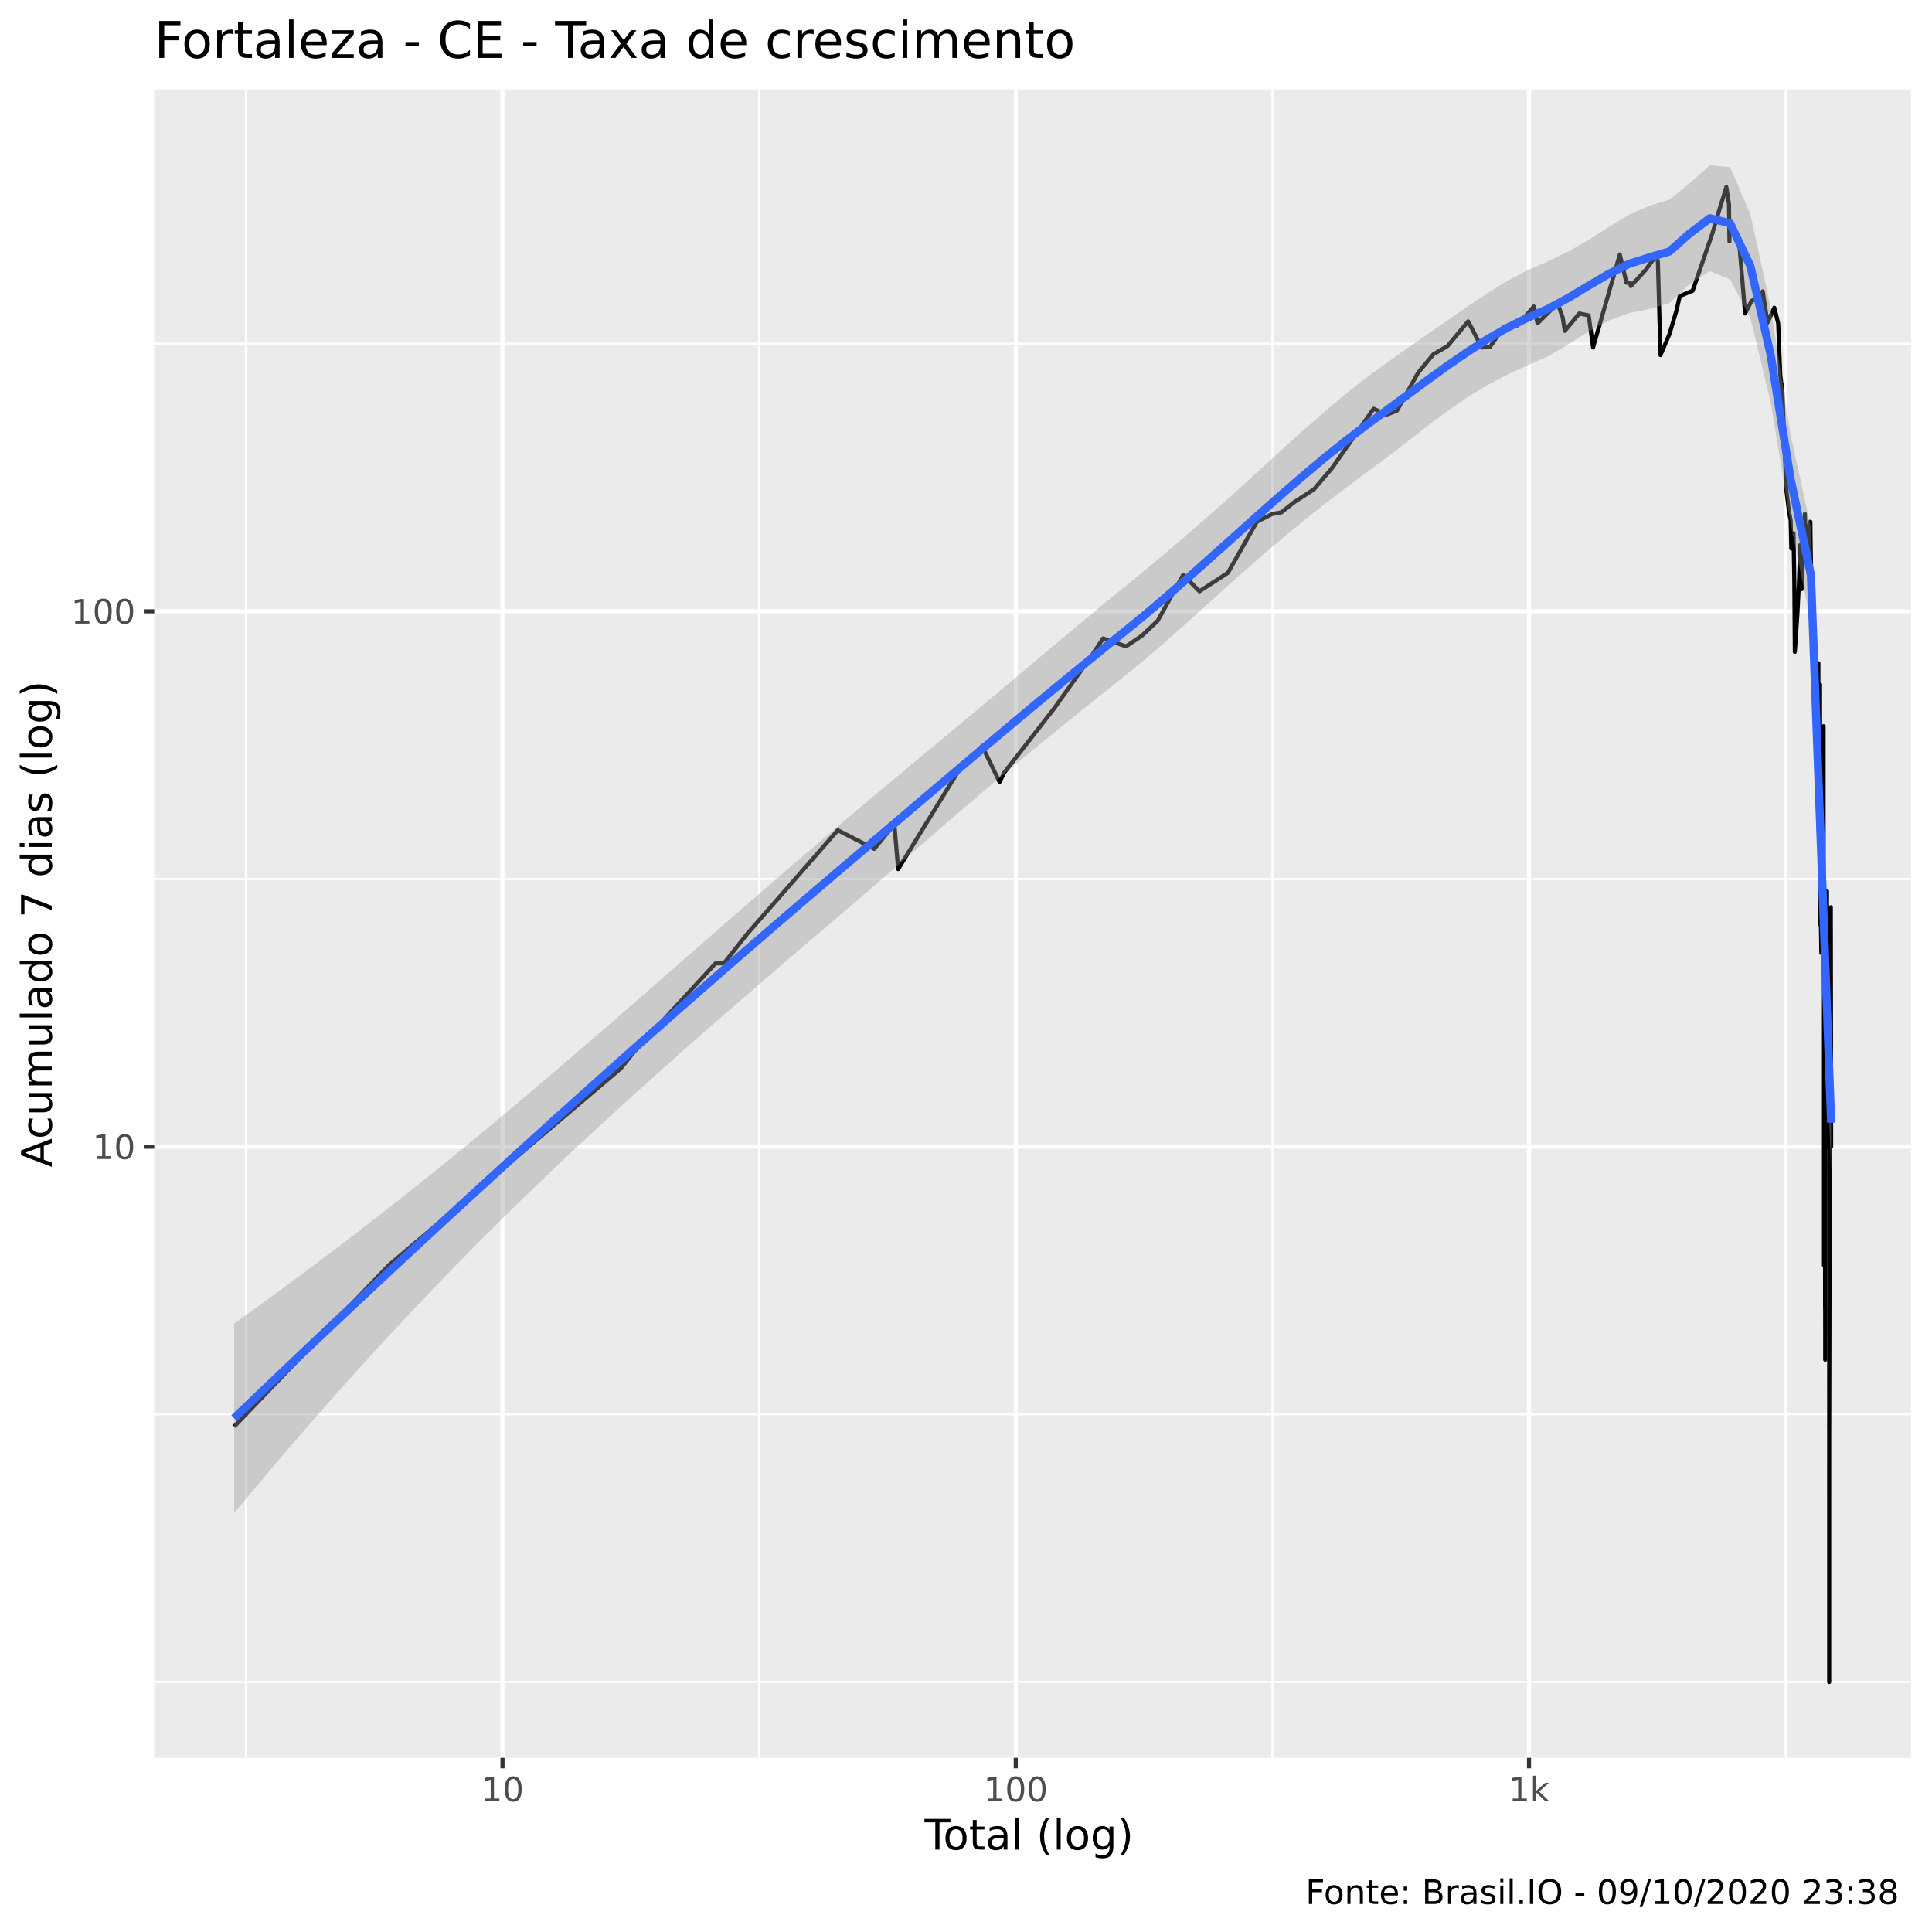
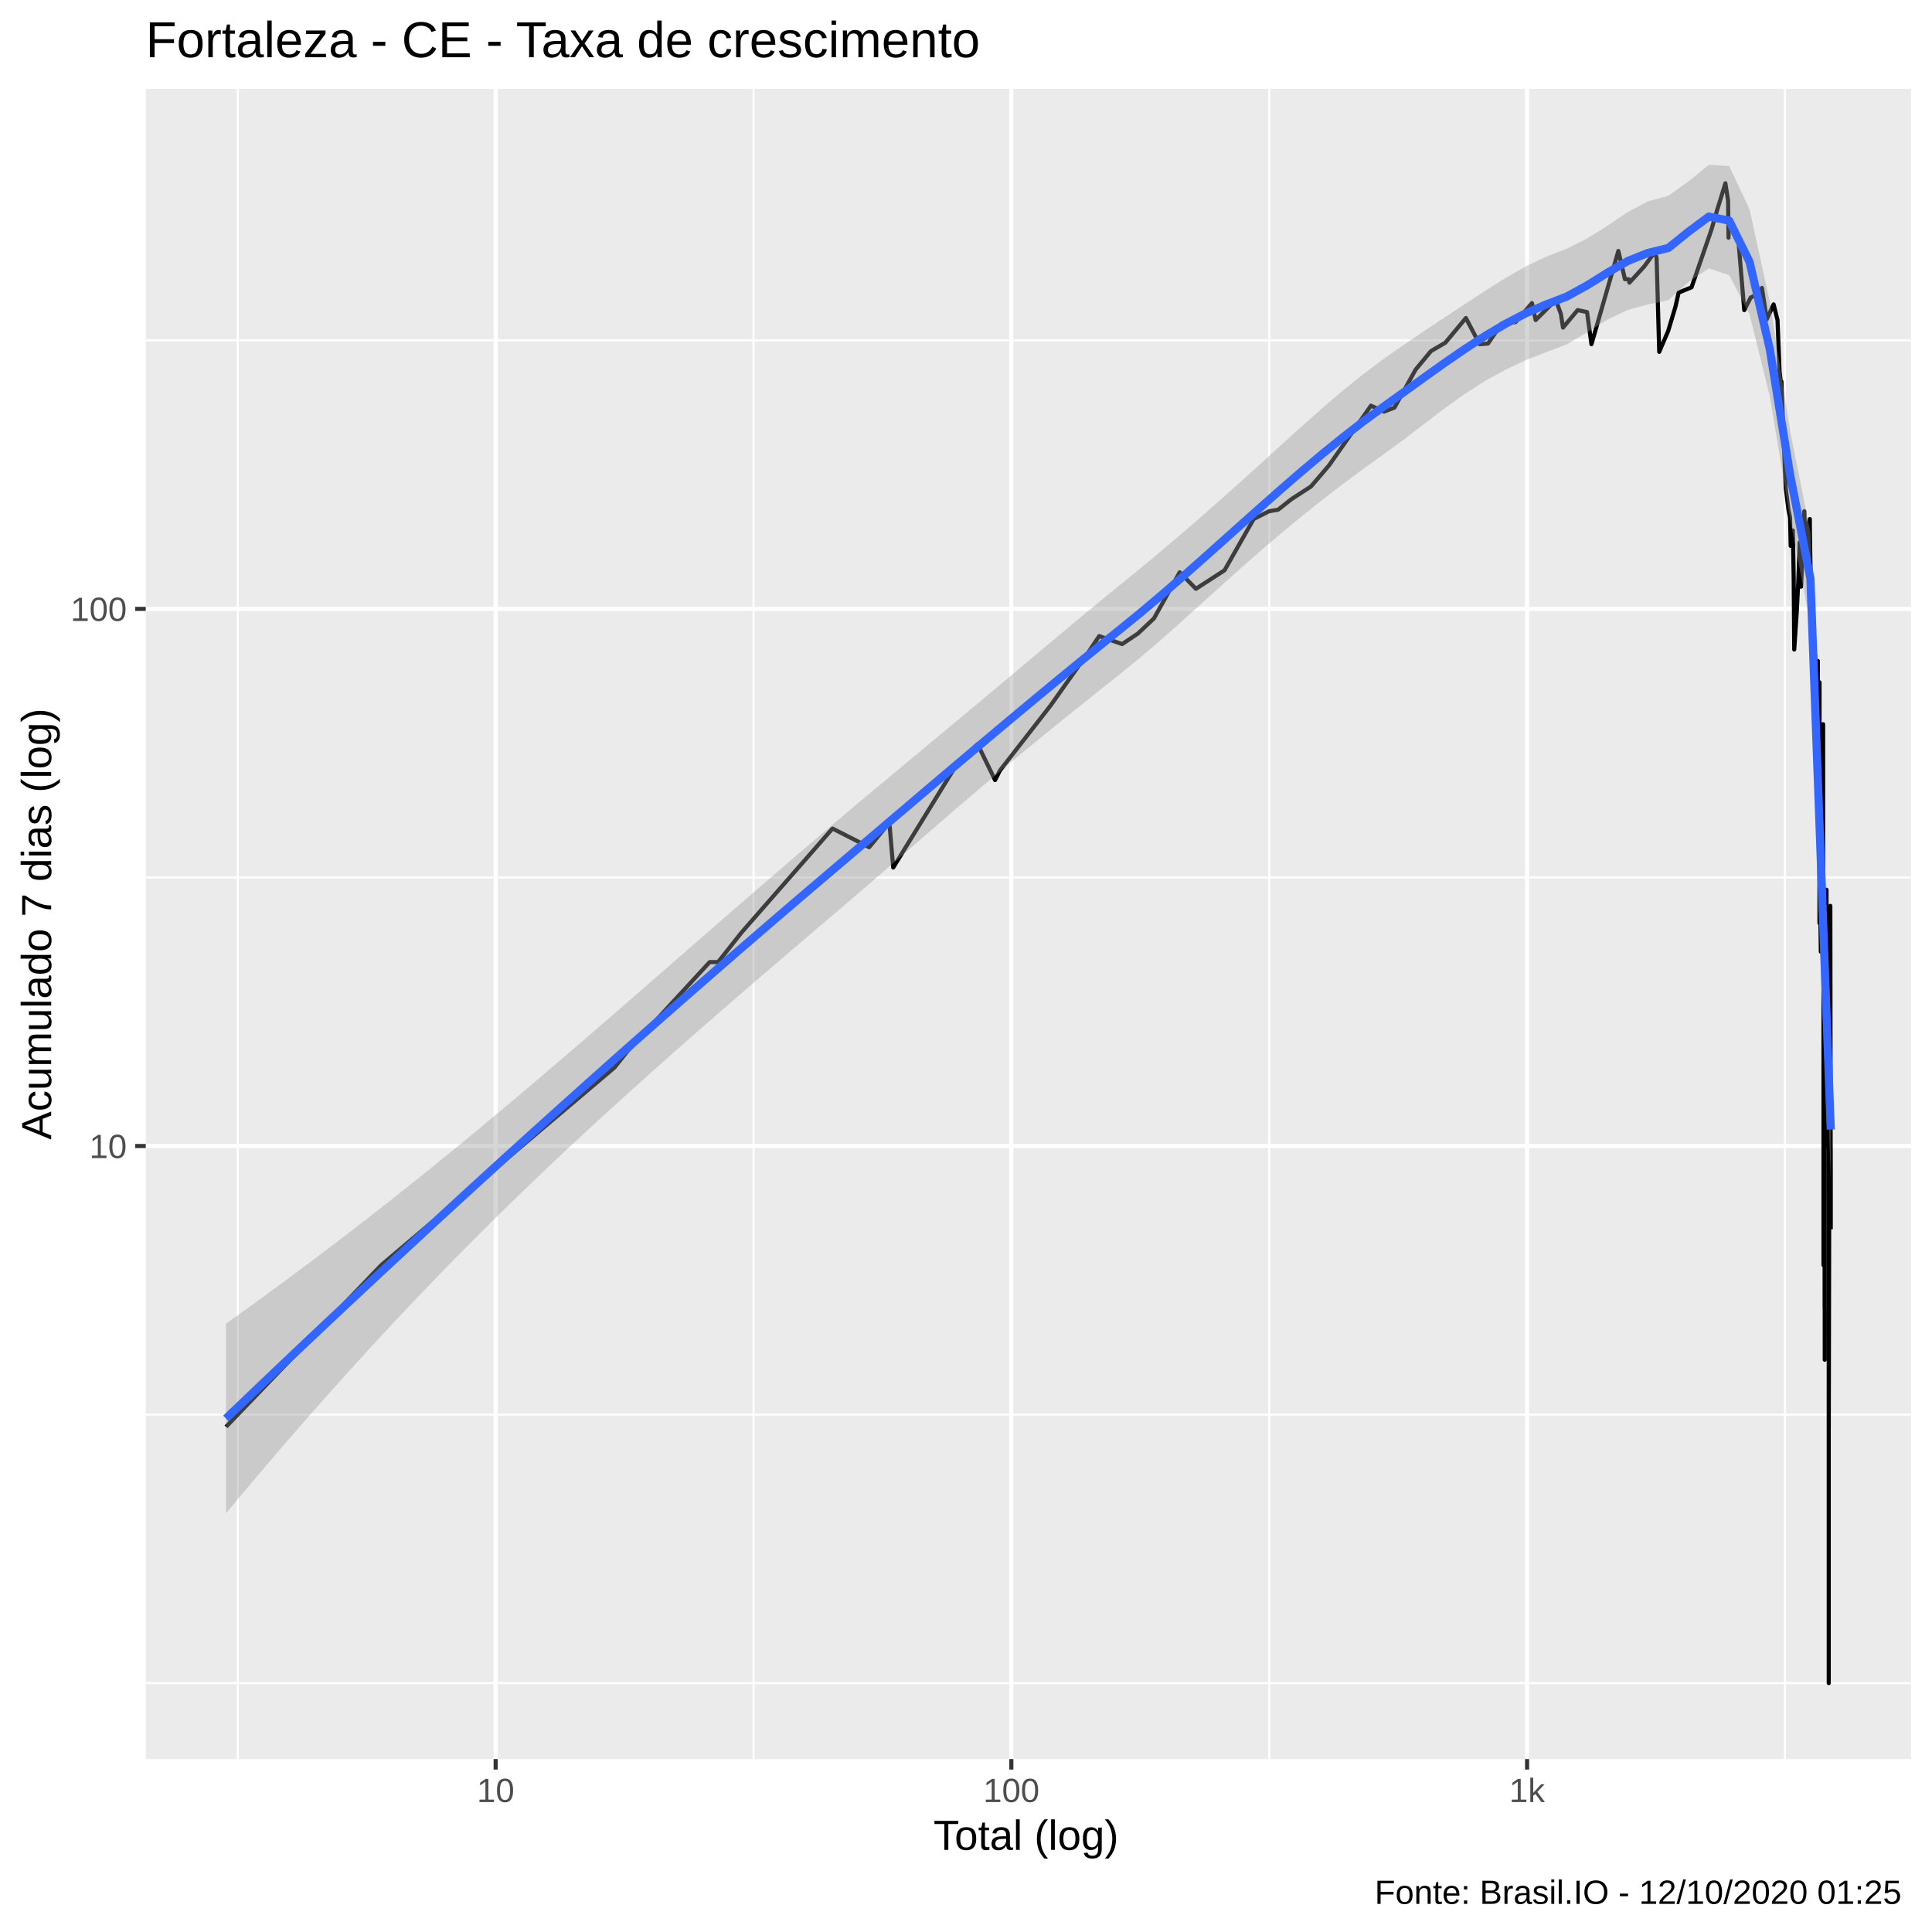
<svg xmlns="http://www.w3.org/2000/svg" viewBox="0 0 504.00 504.00">
  <defs>
    <style type="text/css">
    line, polyline, polygon, path, rect, circle {
      fill: none;
      stroke: #000000;
      stroke-linecap: round;
      stroke-linejoin: round;
      stroke-miterlimit: 10.00;
    }
  </style>
  </defs>
  <rect width="100%" height="100%" style="stroke: none; fill: #FFFFFF;" />
-   <rect x="0" y="0.00" width="504.00" height="504.00" style="stroke-width: 1.07; stroke: #FFFFFF; fill: #FFFFFF;" />
+   <rect x="-0" y="0.00" width="504.00" height="504.00" style="stroke-width: 1.07; stroke: #FFFFFF; fill: #FFFFFF;" />
  <defs>
-     <clipPath id="cpNDAuMjV8NDk4LjUyfDQ1OC41N3wyMy4zMw==">
-       <rect x="40.25" y="23.33" width="458.27" height="435.24" />
+     <clipPath id="cpMzguMDJ8NDk4LjUyfDQ1OC44OHwyMy4xOQ==">
+       <rect x="38.02" y="23.19" width="460.50" height="435.69" />
    </clipPath>
  </defs>
-   <rect x="40.25" y="23.33" width="458.27" height="435.24" style="stroke-width: 1.07; stroke: none; fill: #EBEBEB;" clip-path="url(#cpNDAuMjV8NDk4LjUyfDQ1OC41N3wyMy4zMw==)" />
-   <polyline points="40.25,438.79 498.52,438.79 " style="stroke-width: 0.53; stroke: #FFFFFF; stroke-linecap: butt;" clip-path="url(#cpNDAuMjV8NDk4LjUyfDQ1OC41N3wyMy4zMw==)" />
-   <polyline points="40.25,368.96 498.52,368.96 " style="stroke-width: 0.53; stroke: #FFFFFF; stroke-linecap: butt;" clip-path="url(#cpNDAuMjV8NDk4LjUyfDQ1OC41N3wyMy4zMw==)" />
-   <polyline points="40.25,229.30 498.52,229.30 " style="stroke-width: 0.53; stroke: #FFFFFF; stroke-linecap: butt;" clip-path="url(#cpNDAuMjV8NDk4LjUyfDQ1OC41N3wyMy4zMw==)" />
-   <polyline points="40.25,89.64 498.52,89.64 " style="stroke-width: 0.53; stroke: #FFFFFF; stroke-linecap: butt;" clip-path="url(#cpNDAuMjV8NDk4LjUyfDQ1OC41N3wyMy4zMw==)" />
-   <polyline points="64.15,458.57 64.15,23.33 " style="stroke-width: 0.53; stroke: #FFFFFF; stroke-linecap: butt;" clip-path="url(#cpNDAuMjV8NDk4LjUyfDQ1OC41N3wyMy4zMw==)" />
-   <polyline points="198.04,458.57 198.04,23.33 " style="stroke-width: 0.53; stroke: #FFFFFF; stroke-linecap: butt;" clip-path="url(#cpNDAuMjV8NDk4LjUyfDQ1OC41N3wyMy4zMw==)" />
-   <polyline points="331.92,458.57 331.92,23.33 " style="stroke-width: 0.53; stroke: #FFFFFF; stroke-linecap: butt;" clip-path="url(#cpNDAuMjV8NDk4LjUyfDQ1OC41N3wyMy4zMw==)" />
-   <polyline points="465.81,458.57 465.81,23.33 " style="stroke-width: 0.53; stroke: #FFFFFF; stroke-linecap: butt;" clip-path="url(#cpNDAuMjV8NDk4LjUyfDQ1OC41N3wyMy4zMw==)" />
-   <polyline points="40.25,299.13 498.52,299.13 " style="stroke-width: 1.07; stroke: #FFFFFF; stroke-linecap: butt;" clip-path="url(#cpNDAuMjV8NDk4LjUyfDQ1OC41N3wyMy4zMw==)" />
-   <polyline points="40.25,159.47 498.52,159.47 " style="stroke-width: 1.07; stroke: #FFFFFF; stroke-linecap: butt;" clip-path="url(#cpNDAuMjV8NDk4LjUyfDQ1OC41N3wyMy4zMw==)" />
-   <polyline points="131.09,458.57 131.09,23.33 " style="stroke-width: 1.07; stroke: #FFFFFF; stroke-linecap: butt;" clip-path="url(#cpNDAuMjV8NDk4LjUyfDQ1OC41N3wyMy4zMw==)" />
-   <polyline points="264.98,458.57 264.98,23.33 " style="stroke-width: 1.07; stroke: #FFFFFF; stroke-linecap: butt;" clip-path="url(#cpNDAuMjV8NDk4LjUyfDQ1OC41N3wyMy4zMw==)" />
-   <polyline points="398.87,458.57 398.87,23.33 " style="stroke-width: 1.07; stroke: #FFFFFF; stroke-linecap: butt;" clip-path="url(#cpNDAuMjV8NDk4LjUyfDQ1OC41N3wyMy4zMw==)" />
-   <polyline points="61.08,372.15 61.08,372.15 77.81,354.71 90.79,341.17 90.79,341.17 101.39,330.11 101.39,330.11 161.95,278.72 165.27,274.54 186.65,251.31 188.85,251.31 194.97,243.56 218.55,216.58 218.55,216.58 228.06,221.44 233.31,215.05 234.30,226.72 250.53,200.31 256.21,194.64 260.76,203.99 262.00,201.51 275.09,184.68 284.96,170.77 287.78,166.54 293.74,168.62 297.85,165.86 301.99,161.95 308.67,149.95 312.90,154.25 320.32,149.43 327.88,136.11 331.88,134.08 334.23,133.68 337.66,130.97 342.76,127.65 347.45,122.16 358.33,106.63 361.73,108.17 364.42,107.14 369.94,97.24 373.91,92.44 377.63,90.27 382.99,83.84 386.54,90.66 388.73,90.46 392.29,85.25 395.89,84.89 400.13,79.96 401.09,84.36 406.33,79.14 407.65,82.80 408.20,86.33 411.98,81.78 414.44,82.29 415.58,90.66 422.56,66.39 424.28,73.75 425.24,73.75 425.43,74.64 429.28,70.44 432.04,66.65 432.49,68.25 433.17,92.64 435.48,87.24 437.37,80.94 438.20,77.24 441.56,75.85 446.71,60.89 448.15,55.97 450.35,48.81 451.04,53.27 451.16,62.96 451.19,59.48 453.73,63.70 455.25,81.78 456.92,78.50 458.94,77.55 459.73,76.15 459.73,77.08 459.85,76.00 461.08,84.19 462.86,80.28 463.88,84.36 464.41,97.68 464.82,101.29 464.84,102.46 464.90,100.36 465.33,111.38 466.03,128.01 466.72,133.68 467.13,135.69 467.30,143.10 467.30,141.27 467.31,141.27 467.87,139.07 468.08,151.53 468.22,170.05 468.89,160.08 469.27,152.60 469.60,143.56 469.63,142.18 469.80,153.14 469.99,153.69 470.84,134.08 471.13,143.10 471.68,147.91 471.68,146.92 471.70,137.78 472.27,136.11 472.31,139.94 472.59,156.51 472.91,154.81 473.06,170.77 473.06,170.05 473.07,169.33 473.56,173.77 473.62,186.54 473.64,171.51 474.04,181.11 474.30,175.33 474.34,173.01 474.36,173.01 474.39,199.14 474.77,180.25 474.77,206.57 474.77,241.18 474.79,178.56 474.79,230.51 474.80,234.55 474.88,230.51 475.13,248.61 475.29,228.58 475.37,218.16 475.46,210.66 475.51,207.90 475.60,206.57 475.63,228.58 475.72,189.45 475.72,236.68 475.82,257.09 475.82,330.11 475.83,232.50 475.85,243.56 475.85,270.62 475.85,278.72 475.97,270.62 476.02,288.07 476.03,288.07 476.08,266.95 476.08,266.95 476.11,341.17 476.13,263.48 476.13,299.13 476.13,320.76 476.14,354.71 476.16,341.17 " style="stroke-width: 1.07; stroke-linecap: butt;" clip-path="url(#cpNDAuMjV8NDk4LjUyfDQ1OC41N3wyMy4zMw==)" />
-   <polyline points="476.19,251.31 476.28,299.13 476.28,299.13 476.37,270.62 476.57,232.50 476.59,236.68 476.60,232.50 476.60,234.55 476.60,254.13 476.65,263.48 476.66,243.56 476.77,283.22 476.77,288.07 476.78,288.07 476.78,288.07 476.95,248.61 477.04,263.48 477.06,241.18 477.06,238.89 477.09,257.09 477.15,243.56 477.15,283.22 477.16,243.56 477.16,312.66 477.18,312.66 477.18,438.79 477.18,396.75 477.19,305.52 477.19,320.76 477.19,372.15 477.36,288.07 477.53,246.03 477.54,248.61 477.57,243.56 477.57,278.72 477.59,241.18 477.60,236.68 477.60,236.68 477.69,299.13 477.69,293.35 " style="stroke-width: 1.07; stroke-linecap: butt;" clip-path="url(#cpNDAuMjV8NDk4LjUyfDQ1OC41N3wyMy4zMw==)" />
-   <polygon points="61.08,345.26 66.36,341.48 71.63,337.65 76.91,333.77 82.18,329.84 87.45,325.87 92.73,321.84 98.00,317.76 103.27,313.64 108.55,309.46 113.82,305.23 119.09,300.95 124.37,296.62 129.64,292.24 134.91,287.83 140.19,283.37 145.46,278.87 150.73,274.34 156.01,269.79 161.28,265.22 166.55,260.62 171.83,256.02 177.10,251.42 182.37,246.81 187.65,242.21 192.92,237.62 198.20,233.04 203.47,228.48 208.74,223.94 214.02,219.43 219.29,214.94 224.56,210.48 229.84,206.05 235.11,201.65 240.38,197.26 245.66,192.88 250.93,188.49 256.20,184.09 261.48,179.68 266.75,175.25 272.02,170.81 277.30,166.38 282.57,161.98 287.84,157.60 293.12,153.29 298.39,148.99 303.67,144.59 308.94,140.10 314.21,135.52 319.49,130.86 324.76,126.11 330.03,121.30 335.31,116.49 340.58,111.73 345.85,107.10 351.13,102.68 356.40,98.54 361.67,94.71 366.95,90.98 372.22,87.31 377.49,83.65 382.77,80.01 388.04,76.47 393.31,73.21 398.59,70.43 403.86,68.17 409.13,65.61 414.41,62.60 419.68,59.23 424.96,55.99 430.23,53.68 435.50,52.09 440.78,47.78 446.05,43.11 451.32,43.61 456.60,55.78 461.87,80.01 467.14,113.58 472.42,137.66 477.69,279.79 477.69,305.98 472.42,162.41 467.14,136.64 461.87,104.73 456.60,82.85 451.32,72.88 446.05,70.75 440.78,74.06 435.50,79.11 430.23,80.61 424.96,81.68 419.68,83.64 414.41,86.47 409.13,89.82 403.86,92.96 398.59,95.26 393.31,97.67 388.04,100.46 382.77,103.67 377.49,107.29 372.22,111.25 366.95,115.37 361.67,119.46 356.40,123.33 351.13,127.24 345.85,131.27 340.58,135.45 335.31,139.77 330.03,144.24 324.76,148.85 319.49,153.55 314.21,158.31 308.94,163.07 303.67,167.75 298.39,172.27 293.12,176.57 287.84,180.77 282.57,184.98 277.30,189.24 272.02,193.53 266.75,197.88 261.48,202.28 256.20,206.73 250.93,211.24 245.66,215.79 240.38,220.36 235.11,224.94 229.84,229.52 224.56,234.08 219.29,238.59 214.02,243.08 208.74,247.58 203.47,252.10 198.20,256.64 192.92,261.20 187.65,265.78 182.37,270.40 177.10,275.05 171.83,279.74 166.55,284.47 161.28,289.25 156.01,294.09 150.73,298.99 145.46,303.95 140.19,308.98 134.91,314.09 129.64,319.28 124.37,324.55 119.09,329.91 113.82,335.36 108.55,340.89 103.27,346.51 98.00,352.23 92.73,358.03 87.45,363.92 82.18,369.90 76.91,375.97 71.63,382.13 66.36,388.37 61.08,394.70 " style="stroke-width: 0.00; stroke: none; fill: #999999; fill-opacity: 0.40;" clip-path="url(#cpNDAuMjV8NDk4LjUyfDQ1OC41N3wyMy4zMw==)" />
-   <polyline points="61.08,345.26 66.36,341.48 71.63,337.65 76.91,333.77 82.18,329.84 87.45,325.87 92.73,321.84 98.00,317.76 103.27,313.64 108.55,309.46 113.82,305.23 119.09,300.95 124.37,296.62 129.64,292.24 134.91,287.83 140.19,283.37 145.46,278.87 150.73,274.34 156.01,269.79 161.28,265.22 166.55,260.62 171.83,256.02 177.10,251.42 182.37,246.81 187.65,242.21 192.92,237.62 198.20,233.04 203.47,228.48 208.74,223.94 214.02,219.43 219.29,214.94 224.56,210.48 229.84,206.05 235.11,201.65 240.38,197.26 245.66,192.88 250.93,188.49 256.20,184.09 261.48,179.68 266.75,175.25 272.02,170.81 277.30,166.38 282.57,161.98 287.84,157.60 293.12,153.29 298.39,148.99 303.67,144.59 308.94,140.10 314.21,135.52 319.49,130.86 324.76,126.11 330.03,121.30 335.31,116.49 340.58,111.73 345.85,107.10 351.13,102.68 356.40,98.54 361.67,94.71 366.95,90.98 372.22,87.31 377.49,83.65 382.77,80.01 388.04,76.47 393.31,73.21 398.59,70.43 403.86,68.17 409.13,65.61 414.41,62.60 419.68,59.23 424.96,55.99 430.23,53.68 435.50,52.09 440.78,47.78 446.05,43.11 451.32,43.61 456.60,55.78 461.87,80.01 467.14,113.58 472.42,137.66 477.69,279.79 " style="stroke-width: 2.13; stroke: none;" clip-path="url(#cpNDAuMjV8NDk4LjUyfDQ1OC41N3wyMy4zMw==)" />
-   <polyline points="477.69,305.98 472.42,162.41 467.14,136.64 461.87,104.73 456.60,82.85 451.32,72.88 446.05,70.75 440.78,74.06 435.50,79.11 430.23,80.61 424.96,81.68 419.68,83.64 414.41,86.47 409.13,89.82 403.86,92.96 398.59,95.26 393.31,97.67 388.04,100.46 382.77,103.67 377.49,107.29 372.22,111.25 366.95,115.37 361.67,119.46 356.40,123.33 351.13,127.24 345.85,131.27 340.58,135.45 335.31,139.77 330.03,144.24 324.76,148.85 319.49,153.55 314.21,158.31 308.94,163.07 303.67,167.75 298.39,172.27 293.12,176.57 287.84,180.77 282.57,184.98 277.30,189.24 272.02,193.53 266.75,197.88 261.48,202.28 256.20,206.73 250.93,211.24 245.66,215.79 240.38,220.36 235.11,224.94 229.84,229.52 224.56,234.08 219.29,238.59 214.02,243.08 208.74,247.58 203.47,252.10 198.20,256.64 192.92,261.20 187.65,265.78 182.37,270.40 177.10,275.05 171.83,279.74 166.55,284.47 161.28,289.25 156.01,294.09 150.73,298.99 145.46,303.95 140.19,308.98 134.91,314.09 129.64,319.28 124.37,324.55 119.09,329.91 113.82,335.36 108.55,340.89 103.27,346.51 98.00,352.23 92.73,358.03 87.45,363.92 82.18,369.90 76.91,375.97 71.63,382.13 66.36,388.37 61.08,394.70 " style="stroke-width: 2.13; stroke: none;" clip-path="url(#cpNDAuMjV8NDk4LjUyfDQ1OC41N3wyMy4zMw==)" />
-   <polyline points="61.08,369.98 66.36,364.92 71.63,359.89 76.91,354.87 82.18,349.87 87.45,344.89 92.73,339.93 98.00,334.99 103.27,330.07 108.55,325.17 113.82,320.29 119.09,315.43 124.37,310.59 129.64,305.76 134.91,300.96 140.19,296.18 145.46,291.41 150.73,286.67 156.01,281.94 161.28,277.23 166.55,272.55 171.83,267.88 177.10,263.23 182.37,258.61 187.65,254.00 192.92,249.41 198.20,244.84 203.47,240.29 208.74,235.76 214.02,231.25 219.29,226.76 224.56,222.28 229.84,217.79 235.11,213.30 240.38,208.81 245.66,204.33 250.93,199.87 256.20,195.41 261.48,190.98 266.75,186.56 272.02,182.17 277.30,177.81 282.57,173.48 287.84,169.19 293.12,164.93 298.39,160.63 303.67,156.17 308.94,151.59 314.21,146.92 319.49,142.20 324.76,137.48 330.03,132.77 335.31,128.13 340.58,123.59 345.85,119.19 351.13,114.96 356.40,110.93 361.67,107.08 366.95,103.18 372.22,99.28 377.49,95.47 382.77,91.84 388.04,88.46 393.31,85.44 398.59,82.84 403.86,80.56 409.13,77.71 414.41,74.53 419.68,71.44 424.96,68.83 430.23,67.15 435.50,65.60 440.78,60.92 446.05,56.93 451.32,58.25 456.60,69.32 461.87,92.37 467.14,125.11 472.42,150.04 477.69,292.88 " style="stroke-width: 2.13; stroke: #3366FF; stroke-linecap: butt;" clip-path="url(#cpNDAuMjV8NDk4LjUyfDQ1OC41N3wyMy4zMw==)" />
+   <rect x="38.02" y="23.19" width="460.50" height="435.69" style="stroke-width: 1.07; stroke: none; fill: #EBEBEB;" clip-path="url(#cpMzguMDJ8NDk4LjUyfDQ1OC44OHwyMy4xOQ==)" />
+   <polyline points="38.02,439.07 498.52,439.07 " style="stroke-width: 0.53; stroke: #FFFFFF; stroke-linecap: butt;" clip-path="url(#cpMzguMDJ8NDk4LjUyfDQ1OC44OHwyMy4xOQ==)" />
+   <polyline points="38.02,369.02 498.52,369.02 " style="stroke-width: 0.53; stroke: #FFFFFF; stroke-linecap: butt;" clip-path="url(#cpMzguMDJ8NDk4LjUyfDQ1OC44OHwyMy4xOQ==)" />
+   <polyline points="38.02,228.90 498.52,228.90 " style="stroke-width: 0.53; stroke: #FFFFFF; stroke-linecap: butt;" clip-path="url(#cpMzguMDJ8NDk4LjUyfDQ1OC44OHwyMy4xOQ==)" />
+   <polyline points="38.02,88.79 498.52,88.79 " style="stroke-width: 0.53; stroke: #FFFFFF; stroke-linecap: butt;" clip-path="url(#cpMzguMDJ8NDk4LjUyfDQ1OC44OHwyMy4xOQ==)" />
+   <polyline points="62.03,458.88 62.03,23.19 " style="stroke-width: 0.53; stroke: #FFFFFF; stroke-linecap: butt;" clip-path="url(#cpMzguMDJ8NDk4LjUyfDQ1OC44OHwyMy4xOQ==)" />
+   <polyline points="196.57,458.88 196.57,23.19 " style="stroke-width: 0.53; stroke: #FFFFFF; stroke-linecap: butt;" clip-path="url(#cpMzguMDJ8NDk4LjUyfDQ1OC44OHwyMy4xOQ==)" />
+   <polyline points="331.10,458.88 331.10,23.19 " style="stroke-width: 0.53; stroke: #FFFFFF; stroke-linecap: butt;" clip-path="url(#cpMzguMDJ8NDk4LjUyfDQ1OC44OHwyMy4xOQ==)" />
+   <polyline points="465.64,458.88 465.64,23.19 " style="stroke-width: 0.53; stroke: #FFFFFF; stroke-linecap: butt;" clip-path="url(#cpMzguMDJ8NDk4LjUyfDQ1OC44OHwyMy4xOQ==)" />
+   <polyline points="38.02,298.96 498.52,298.96 " style="stroke-width: 1.07; stroke: #FFFFFF; stroke-linecap: butt;" clip-path="url(#cpMzguMDJ8NDk4LjUyfDQ1OC44OHwyMy4xOQ==)" />
+   <polyline points="38.02,158.84 498.52,158.84 " style="stroke-width: 1.07; stroke: #FFFFFF; stroke-linecap: butt;" clip-path="url(#cpMzguMDJ8NDk4LjUyfDQ1OC44OHwyMy4xOQ==)" />
+   <polyline points="129.30,458.88 129.30,23.19 " style="stroke-width: 1.07; stroke: #FFFFFF; stroke-linecap: butt;" clip-path="url(#cpMzguMDJ8NDk4LjUyfDQ1OC44OHwyMy4xOQ==)" />
+   <polyline points="263.83,458.88 263.83,23.19 " style="stroke-width: 1.07; stroke: #FFFFFF; stroke-linecap: butt;" clip-path="url(#cpMzguMDJ8NDk4LjUyfDQ1OC44OHwyMy4xOQ==)" />
+   <polyline points="398.37,458.88 398.37,23.19 " style="stroke-width: 1.07; stroke: #FFFFFF; stroke-linecap: butt;" clip-path="url(#cpMzguMDJ8NDk4LjUyfDQ1OC44OHwyMy4xOQ==)" />
+   <polyline points="58.95,372.22 58.95,372.22 75.76,354.72 88.80,341.14 88.80,341.14 99.45,330.04 99.45,330.04 160.30,278.48 163.64,274.29 185.13,250.98 187.33,250.98 193.49,243.20 217.18,216.14 217.18,216.14 226.74,221.01 232.01,214.60 233.01,226.31 249.32,199.82 255.02,194.13 259.59,203.51 260.84,201.02 274.00,184.13 283.91,170.18 286.74,165.94 292.74,168.02 296.86,165.26 301.03,161.33 307.74,149.29 311.99,153.60 319.44,148.77 327.04,135.40 331.06,133.37 333.42,132.97 336.86,130.24 341.99,126.91 346.70,121.41 357.64,105.83 361.05,107.37 363.76,106.34 369.30,96.41 373.29,91.59 377.03,89.41 382.41,82.96 385.99,89.80 388.18,89.61 391.76,84.38 395.37,84.02 399.64,79.07 400.61,83.49 405.87,78.25 407.19,81.92 407.74,85.46 411.55,80.90 414.01,81.41 415.16,89.80 422.18,65.46 423.90,72.84 424.87,72.84 425.06,73.73 428.93,69.52 431.70,65.72 432.16,67.32 432.84,91.79 435.16,86.38 437.06,80.06 437.90,76.34 441.27,74.95 446.45,59.94 447.89,55.00 450.10,47.82 450.80,52.30 450.92,62.01 450.94,58.52 453.50,62.76 455.02,80.90 456.71,77.61 458.74,76.66 459.52,75.25 459.52,76.18 459.64,75.10 460.88,83.31 462.68,79.40 463.70,83.49 464.23,96.85 464.65,100.47 464.66,101.64 464.72,99.54 465.15,110.59 465.85,127.28 466.55,132.97 466.97,134.99 467.13,142.41 467.13,140.58 467.15,140.58 467.70,138.37 467.92,150.87 468.06,169.45 468.73,159.46 469.11,151.95 469.44,142.88 469.48,141.49 469.65,152.49 469.84,153.05 470.69,133.37 470.98,142.41 471.53,147.25 471.53,146.25 471.55,137.08 472.13,135.40 472.16,139.25 472.44,155.88 472.77,154.16 472.92,170.18 472.92,169.45 472.94,168.73 473.42,173.19 473.49,186.00 473.50,170.92 473.91,180.55 474.16,174.75 474.21,172.42 474.23,172.42 474.26,198.64 474.64,179.69 474.64,206.10 474.64,240.82 474.66,178.00 474.66,230.11 474.67,234.17 474.75,230.11 475.00,248.28 475.16,228.18 475.24,217.72 475.33,210.20 475.38,207.43 475.47,206.10 475.50,228.18 475.60,188.92 475.60,236.31 475.69,256.78 475.69,330.04 475.71,232.11 475.72,243.20 475.72,270.36 475.72,278.48 475.85,270.36 475.89,287.87 475.91,287.87 475.95,266.67 475.95,266.67 475.99,341.14 476.00,263.19 476.00,298.96 476.00,320.66 476.02,354.72 476.03,341.14 " style="stroke-width: 1.07; stroke-linecap: butt;" clip-path="url(#cpMzguMDJ8NDk4LjUyfDQ1OC44OHwyMy4xOQ==)" />
+   <polyline points="476.06,250.98 476.16,298.96 476.16,298.96 476.25,270.36 476.45,232.11 476.46,236.31 476.48,232.11 476.48,234.17 476.48,253.81 476.53,263.19 476.54,243.20 476.65,282.99 476.65,287.87 476.66,287.87 476.66,287.87 476.83,248.28 476.92,263.19 476.94,240.82 476.94,238.52 476.97,256.78 477.03,243.20 477.03,282.99 477.04,243.20 477.04,312.54 477.06,312.54 477.06,439.07 477.06,396.90 477.07,305.37 477.07,320.66 477.07,372.22 477.24,287.87 477.41,245.69 477.42,248.28 477.45,243.20 477.45,278.48 477.47,240.82 477.48,236.31 477.48,236.31 477.56,298.96 477.57,298.96 477.59,305.37 477.59,320.66 " style="stroke-width: 1.07; stroke-linecap: butt;" clip-path="url(#cpMzguMDJ8NDk4LjUyfDQ1OC44OHwyMy4xOQ==)" />
+   <polygon points="58.95,345.32 64.25,341.52 69.55,337.67 74.85,333.77 80.15,329.83 85.45,325.83 90.75,321.79 96.05,317.69 101.35,313.55 106.65,309.35 111.95,305.11 117.24,300.81 122.54,296.47 127.84,292.07 133.14,287.64 138.44,283.17 143.74,278.65 149.04,274.11 154.34,269.54 159.64,264.95 164.94,260.35 170.24,255.73 175.54,251.11 180.83,246.49 186.13,241.87 191.43,237.26 196.73,232.67 202.03,228.10 207.33,223.54 212.63,219.01 217.93,214.51 223.23,210.03 228.53,205.59 233.83,201.17 239.13,196.77 244.43,192.36 249.72,187.96 255.02,183.54 260.32,179.10 265.62,174.66 270.92,170.21 276.22,165.76 281.52,161.34 286.82,156.96 292.12,152.63 297.42,148.31 302.72,143.91 308.02,139.42 313.31,134.84 318.61,130.18 323.91,125.44 329.21,120.64 334.51,115.81 339.81,111.02 345.11,106.33 350.41,101.81 355.71,97.53 361.01,93.58 366.31,89.88 371.61,86.30 376.90,82.78 382.20,79.28 387.50,75.82 392.80,72.49 398.10,69.46 403.40,66.94 408.70,64.89 414.00,62.23 419.30,58.91 424.60,55.34 429.90,52.53 435.20,51.08 440.49,47.31 445.79,42.99 451.09,43.31 456.39,54.55 461.69,78.79 466.99,112.41 472.29,138.97 477.59,281.98 477.59,307.36 472.29,162.98 466.99,135.35 461.69,103.42 456.39,81.98 451.09,71.80 445.79,70.01 440.49,73.58 435.20,78.32 429.90,79.43 424.60,80.86 419.30,83.40 414.00,86.71 408.70,89.85 403.40,91.85 398.10,93.92 392.80,96.40 387.50,99.33 382.20,102.72 376.90,106.50 371.61,110.53 366.31,114.59 361.01,118.47 355.71,122.27 350.41,126.20 345.11,130.28 339.81,134.50 334.51,138.87 329.21,143.39 323.91,148.04 318.61,152.78 313.31,157.57 308.02,162.35 302.72,167.04 297.42,171.57 292.12,175.88 286.82,180.09 281.52,184.33 276.22,188.60 270.92,192.91 265.62,197.28 260.32,201.70 255.02,206.17 249.72,210.70 244.43,215.27 239.13,219.86 233.83,224.46 228.53,229.06 223.23,233.63 217.93,238.16 212.63,242.66 207.33,247.18 202.03,251.71 196.73,256.27 191.43,260.84 186.13,265.44 180.83,270.07 175.54,274.74 170.24,279.45 164.94,284.20 159.64,289.00 154.34,293.85 149.04,298.76 143.74,303.75 138.44,308.80 133.14,313.93 127.84,319.13 122.54,324.42 117.24,329.80 111.95,335.26 106.65,340.81 101.35,346.45 96.05,352.19 90.75,358.01 85.45,363.92 80.15,369.92 74.85,376.00 69.55,382.18 64.25,388.44 58.95,394.78 " style="stroke-width: 0.00; stroke: none; fill: #999999; fill-opacity: 0.40;" clip-path="url(#cpMzguMDJ8NDk4LjUyfDQ1OC44OHwyMy4xOQ==)" />
+   <polyline points="58.95,345.32 64.25,341.52 69.55,337.67 74.85,333.77 80.15,329.83 85.45,325.83 90.75,321.79 96.05,317.69 101.35,313.55 106.65,309.35 111.95,305.11 117.24,300.81 122.54,296.47 127.84,292.07 133.14,287.64 138.44,283.17 143.74,278.65 149.04,274.11 154.34,269.54 159.64,264.95 164.94,260.35 170.24,255.73 175.54,251.11 180.83,246.49 186.13,241.87 191.43,237.26 196.73,232.67 202.03,228.10 207.33,223.54 212.63,219.01 217.93,214.51 223.23,210.03 228.53,205.59 233.83,201.17 239.13,196.77 244.43,192.36 249.72,187.96 255.02,183.54 260.32,179.10 265.62,174.66 270.92,170.21 276.22,165.76 281.52,161.34 286.82,156.96 292.12,152.63 297.42,148.31 302.72,143.91 308.02,139.42 313.31,134.84 318.61,130.18 323.91,125.44 329.21,120.64 334.51,115.81 339.81,111.02 345.11,106.33 350.41,101.81 355.71,97.53 361.01,93.58 366.31,89.88 371.61,86.30 376.90,82.78 382.20,79.28 387.50,75.82 392.80,72.49 398.10,69.46 403.40,66.94 408.70,64.89 414.00,62.23 419.30,58.91 424.60,55.34 429.90,52.53 435.20,51.08 440.49,47.31 445.79,42.99 451.09,43.31 456.39,54.55 461.69,78.79 466.99,112.41 472.29,138.97 477.59,281.98 " style="stroke-width: 2.13; stroke: none;" clip-path="url(#cpMzguMDJ8NDk4LjUyfDQ1OC44OHwyMy4xOQ==)" />
+   <polyline points="477.59,307.36 472.29,162.98 466.99,135.35 461.69,103.42 456.39,81.98 451.09,71.80 445.79,70.01 440.49,73.58 435.20,78.32 429.90,79.43 424.60,80.86 419.30,83.40 414.00,86.71 408.70,89.85 403.40,91.85 398.10,93.92 392.80,96.40 387.50,99.33 382.20,102.72 376.90,106.50 371.61,110.53 366.31,114.59 361.01,118.47 355.71,122.27 350.41,126.20 345.11,130.28 339.81,134.50 334.51,138.87 329.21,143.39 323.91,148.04 318.61,152.78 313.31,157.57 308.02,162.35 302.72,167.04 297.42,171.57 292.12,175.88 286.82,180.09 281.52,184.33 276.22,188.60 270.92,192.91 265.62,197.28 260.32,201.70 255.02,206.17 249.72,210.70 244.43,215.27 239.13,219.86 233.83,224.46 228.53,229.06 223.23,233.63 217.93,238.16 212.63,242.66 207.33,247.18 202.03,251.71 196.73,256.27 191.43,260.84 186.13,265.44 180.83,270.07 175.54,274.74 170.24,279.45 164.94,284.20 159.64,289.00 154.34,293.85 149.04,298.76 143.74,303.75 138.44,308.80 133.14,313.93 127.84,319.13 122.54,324.42 117.24,329.80 111.95,335.26 106.65,340.81 101.35,346.45 96.05,352.19 90.75,358.01 85.45,363.92 80.15,369.92 74.85,376.00 69.55,382.18 64.25,388.44 58.95,394.78 " style="stroke-width: 2.13; stroke: none;" clip-path="url(#cpMzguMDJ8NDk4LjUyfDQ1OC44OHwyMy4xOQ==)" />
+   <polyline points="58.95,370.05 64.25,364.98 69.55,359.92 74.85,354.89 80.15,349.87 85.45,344.87 90.75,339.90 96.05,334.94 101.35,330.00 106.65,325.08 111.95,320.18 117.24,315.30 122.54,310.44 127.84,305.60 133.14,300.78 138.44,295.98 143.74,291.20 149.04,286.44 154.34,281.70 159.64,276.97 164.94,272.27 170.24,267.59 175.54,262.92 180.83,258.28 186.13,253.66 191.43,249.05 196.73,244.47 202.03,239.90 207.33,235.36 212.63,230.84 217.93,226.33 223.23,221.83 228.53,217.32 233.83,212.82 239.13,208.31 244.43,203.81 249.72,199.33 255.02,194.86 260.32,190.40 265.62,185.97 270.92,181.56 276.22,177.18 281.52,172.83 286.82,168.52 292.12,164.25 297.42,159.94 302.72,155.47 308.02,150.88 313.31,146.21 318.61,141.48 323.91,136.74 329.21,132.01 334.51,127.34 339.81,122.76 345.11,118.30 350.41,114.01 355.71,109.90 361.01,106.03 366.31,102.24 371.61,98.41 376.90,94.64 382.20,91.00 387.50,87.58 392.80,84.44 398.10,81.69 403.40,79.40 408.70,77.37 414.00,74.47 419.30,71.16 424.60,68.10 429.90,65.98 435.20,64.70 440.49,60.44 445.79,56.50 451.09,57.56 456.39,68.27 461.69,91.10 466.99,123.88 472.29,150.97 477.59,294.67 " style="stroke-width: 2.13; stroke: #3366FF; stroke-linecap: butt;" clip-path="url(#cpMzguMDJ8NDk4LjUyfDQ1OC44OHwyMy4xOQ==)" />
  <defs>
    <clipPath id="cpMC4wMHw1MDQuMDB8NTA0LjAwfDAuMDA=">
      <rect x="0.00" y="0.00" width="504.00" height="504.00" />
    </clipPath>
  </defs>
  <g clip-path="url(#cpMC4wMHw1MDQuMDB8NTA0LjAwfDAuMDA=)">
-     <text x="24.13" y="302.34" style="font-size: 8.80px; fill: #4D4D4D; font-family: DejaVu Sans;" textLength="11.20px" lengthAdjust="spacingAndGlyphs">10</text>
+     <text x="23.30" y="302.11" style="font-size: 8.80px; fill: #4D4D4D; font-family: Arial;" textLength="9.79px" lengthAdjust="spacingAndGlyphs">10</text>
  </g>
  <g clip-path="url(#cpMC4wMHw1MDQuMDB8NTA0LjAwfDAuMDA=)">
-     <text x="18.53" y="162.68" style="font-size: 8.80px; fill: #4D4D4D; font-family: DejaVu Sans;" textLength="16.80px" lengthAdjust="spacingAndGlyphs">100</text>
+     <text x="18.41" y="161.99" style="font-size: 8.80px; fill: #4D4D4D; font-family: Arial;" textLength="14.68px" lengthAdjust="spacingAndGlyphs">100</text>
  </g>
-   <polyline points="37.51,299.13 40.25,299.13 " style="stroke-width: 1.07; stroke: #333333; stroke-linecap: butt;" clip-path="url(#cpMC4wMHw1MDQuMDB8NTA0LjAwfDAuMDA=)" />
-   <polyline points="37.51,159.47 40.25,159.47 " style="stroke-width: 1.07; stroke: #333333; stroke-linecap: butt;" clip-path="url(#cpMC4wMHw1MDQuMDB8NTA0LjAwfDAuMDA=)" />
-   <polyline points="131.09,461.31 131.09,458.57 " style="stroke-width: 1.07; stroke: #333333; stroke-linecap: butt;" clip-path="url(#cpMC4wMHw1MDQuMDB8NTA0LjAwfDAuMDA=)" />
-   <polyline points="264.98,461.31 264.98,458.57 " style="stroke-width: 1.07; stroke: #333333; stroke-linecap: butt;" clip-path="url(#cpMC4wMHw1MDQuMDB8NTA0LjAwfDAuMDA=)" />
-   <polyline points="398.87,461.31 398.87,458.57 " style="stroke-width: 1.07; stroke: #333333; stroke-linecap: butt;" clip-path="url(#cpMC4wMHw1MDQuMDB8NTA0LjAwfDAuMDA=)" />
+   <polyline points="35.28,298.96 38.02,298.96 " style="stroke-width: 1.07; stroke: #333333; stroke-linecap: butt;" clip-path="url(#cpMC4wMHw1MDQuMDB8NTA0LjAwfDAuMDA=)" />
+   <polyline points="35.28,158.84 38.02,158.84 " style="stroke-width: 1.07; stroke: #333333; stroke-linecap: butt;" clip-path="url(#cpMC4wMHw1MDQuMDB8NTA0LjAwfDAuMDA=)" />
+   <polyline points="129.30,461.62 129.30,458.88 " style="stroke-width: 1.07; stroke: #333333; stroke-linecap: butt;" clip-path="url(#cpMC4wMHw1MDQuMDB8NTA0LjAwfDAuMDA=)" />
+   <polyline points="263.83,461.62 263.83,458.88 " style="stroke-width: 1.07; stroke: #333333; stroke-linecap: butt;" clip-path="url(#cpMC4wMHw1MDQuMDB8NTA0LjAwfDAuMDA=)" />
+   <polyline points="398.37,461.62 398.37,458.88 " style="stroke-width: 1.07; stroke: #333333; stroke-linecap: butt;" clip-path="url(#cpMC4wMHw1MDQuMDB8NTA0LjAwfDAuMDA=)" />
  <g clip-path="url(#cpMC4wMHw1MDQuMDB8NTA0LjAwfDAuMDA=)">
-     <text x="125.49" y="469.92" style="font-size: 8.80px; fill: #4D4D4D; font-family: DejaVu Sans;" textLength="11.20px" lengthAdjust="spacingAndGlyphs">10</text>
+     <text x="124.41" y="470.11" style="font-size: 8.80px; fill: #4D4D4D; font-family: Arial;" textLength="9.79px" lengthAdjust="spacingAndGlyphs">10</text>
  </g>
  <g clip-path="url(#cpMC4wMHw1MDQuMDB8NTA0LjAwfDAuMDA=)">
-     <text x="256.58" y="469.92" style="font-size: 8.80px; fill: #4D4D4D; font-family: DejaVu Sans;" textLength="16.80px" lengthAdjust="spacingAndGlyphs">100</text>
+     <text x="256.49" y="470.11" style="font-size: 8.80px; fill: #4D4D4D; font-family: Arial;" textLength="14.68px" lengthAdjust="spacingAndGlyphs">100</text>
  </g>
  <g clip-path="url(#cpMC4wMHw1MDQuMDB8NTA0LjAwfDAuMDA=)">
-     <text x="393.52" y="469.92" style="font-size: 8.80px; fill: #4D4D4D; font-family: DejaVu Sans;" textLength="10.69px" lengthAdjust="spacingAndGlyphs">1k</text>
+     <text x="393.72" y="470.11" style="font-size: 8.80px; fill: #4D4D4D; font-family: Arial;" textLength="9.29px" lengthAdjust="spacingAndGlyphs">1k</text>
  </g>
  <g clip-path="url(#cpMC4wMHw1MDQuMDB8NTA0LjAwfDAuMDA=)">
-     <text x="241.18" y="482.51" style="font-size: 11.00px; font-family: DejaVu Sans;" textLength="56.41px" lengthAdjust="spacingAndGlyphs">Total (log)</text>
+     <text x="243.51" y="482.57" style="font-size: 11.00px; font-family: Arial;" textLength="49.52px" lengthAdjust="spacingAndGlyphs">Total (log)</text>
  </g>
  <g clip-path="url(#cpMC4wMHw1MDQuMDB8NTA0LjAwfDAuMDA=)">
-     <text transform="translate(13.50,304.49) rotate(-90)" style="font-size: 11.00px; font-family: DejaVu Sans;" textLength="127.09px" lengthAdjust="spacingAndGlyphs">Acumulado 7 dias (log)</text>
+     <text transform="translate(13.35,297.28) rotate(-90)" style="font-size: 11.00px; font-family: Arial;" textLength="112.50px" lengthAdjust="spacingAndGlyphs">Acumulado 7 dias (log)</text>
  </g>
  <g clip-path="url(#cpMC4wMHw1MDQuMDB8NTA0LjAwfDAuMDA=)">
-     <text x="40.25" y="15.10" style="font-size: 13.20px; font-family: DejaVu Sans;" textLength="243.18px" lengthAdjust="spacingAndGlyphs">Fortaleza - CE - Taxa de crescimento</text>
+     <text x="38.02" y="14.93" style="font-size: 13.20px; font-family: Arial;" textLength="219.34px" lengthAdjust="spacingAndGlyphs">Fortaleza - CE - Taxa de crescimento</text>
  </g>
  <g clip-path="url(#cpMC4wMHw1MDQuMDB8NTA0LjAwfDAuMDA=)">
-     <text x="340.58" y="496.69" style="font-size: 8.80px; font-family: DejaVu Sans;" textLength="157.94px" lengthAdjust="spacingAndGlyphs">Fonte: Brasil.IO -  09/10/2020 23:38</text>
+     <text x="358.61" y="496.67" style="font-size: 8.80px; font-family: Arial;" textLength="139.91px" lengthAdjust="spacingAndGlyphs">Fonte: Brasil.IO -  12/10/2020 01:25</text>
  </g>
</svg>
